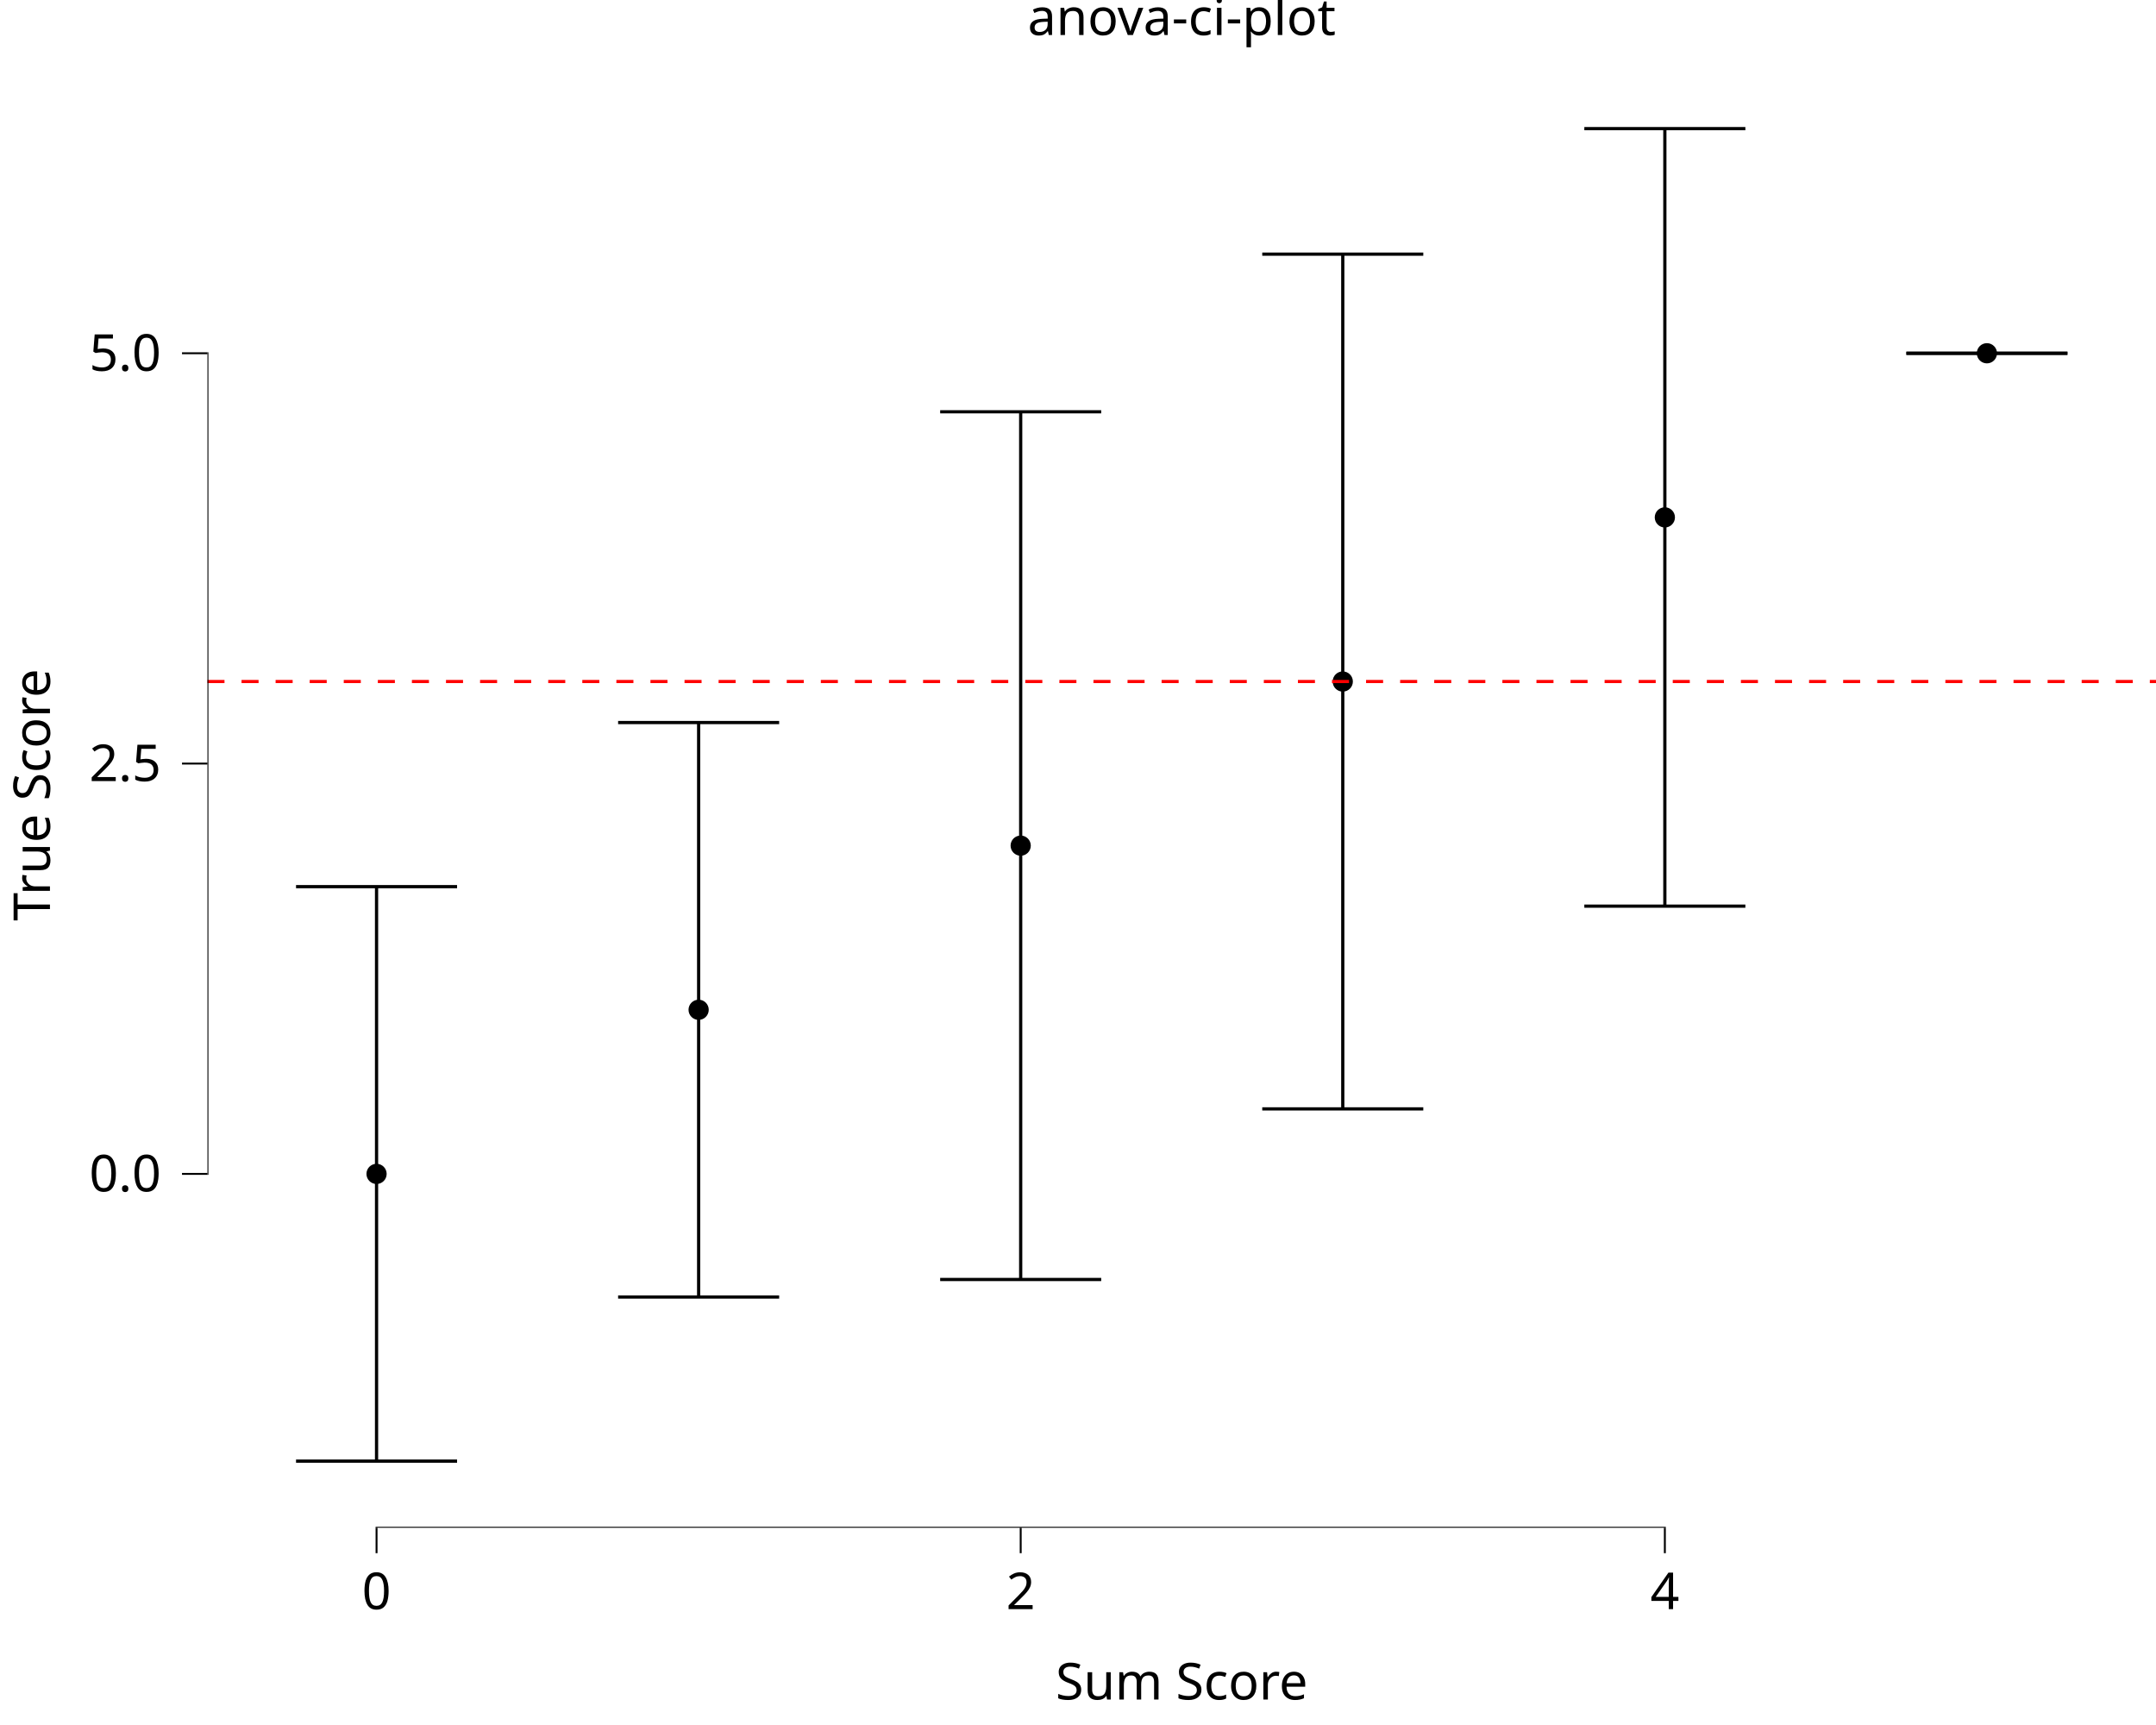
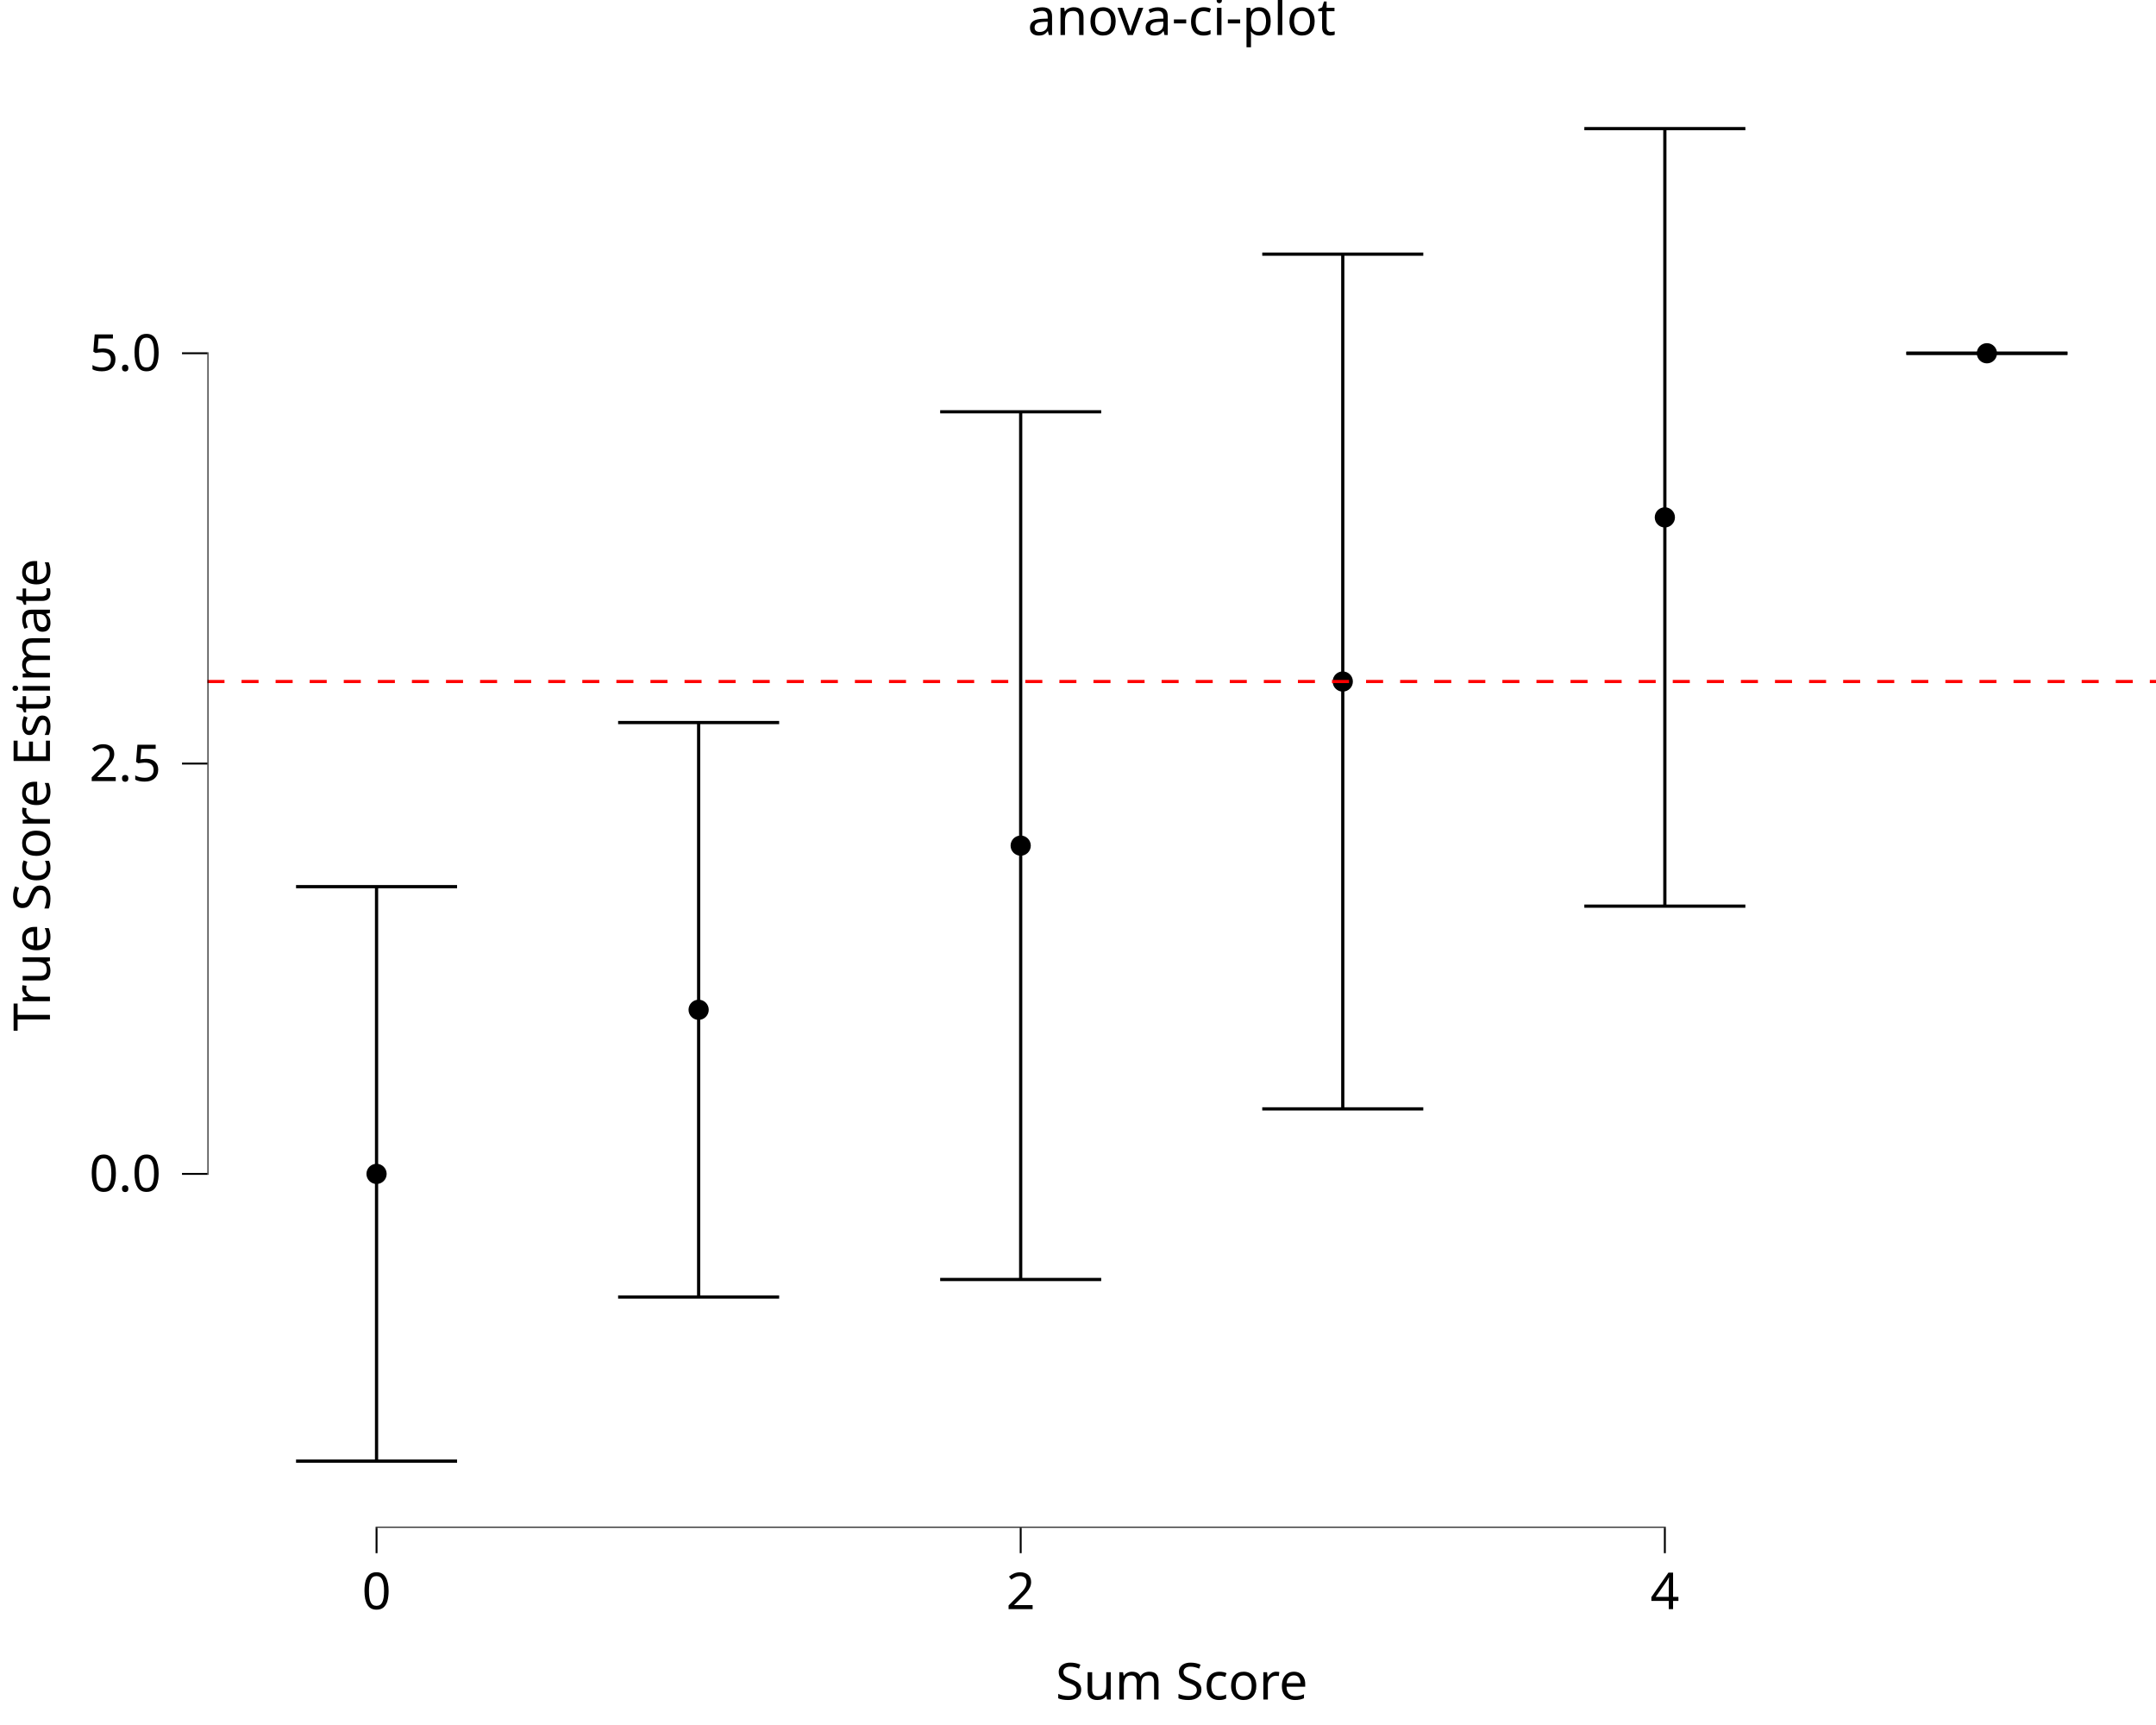
<svg xmlns="http://www.w3.org/2000/svg" class="svglite" data-engine-version="2.0" width="720.00pt" height="576.00pt" viewBox="0 0 720.00 576.00">
  <defs>
    <style type="text/css">
    .svglite line, .svglite polyline, .svglite polygon, .svglite path, .svglite rect, .svglite circle {
      fill: none;
      stroke: #000000;
      stroke-linecap: round;
      stroke-linejoin: round;
      stroke-miterlimit: 10.00;
    }
  </style>
  </defs>
  <rect width="100%" height="100%" style="stroke: none; fill: #FFFFFF;" />
  <defs>
    <clipPath id="cpMC4wMHw3MjAuMDB8MC4wMHw1NzYuMDA=">
      <rect x="0.00" y="0.00" width="720.00" height="576.00" />
    </clipPath>
  </defs>
  <g clip-path="url(#cpMC4wMHw3MjAuMDB8MC4wMHw1NzYuMDA=)">
    <rect x="-0" y="0.00" width="720.00" height="576.00" style="stroke-width: 10.67; stroke: none;" />
  </g>
  <defs>
    <clipPath id="cpNjkuMjh8NzIwLjAwfDIwLjcxfDUxMC4xNA==">
      <rect x="69.28" y="20.71" width="650.72" height="489.43" />
    </clipPath>
  </defs>
  <g clip-path="url(#cpNjkuMjh8NzIwLjAwfDIwLjcxfDUxMC4xNA==)">
    <rect x="69.28" y="20.71" width="650.72" height="489.43" style="stroke-width: 10.67; stroke: none;" />
    <circle cx="125.75" cy="391.98" r="3.02" style="stroke-width: 0.71; fill: #000000;" />
    <circle cx="233.31" cy="337.18" r="3.02" style="stroke-width: 0.71; fill: #000000;" />
    <circle cx="340.86" cy="282.37" r="3.02" style="stroke-width: 0.71; fill: #000000;" />
    <circle cx="448.42" cy="227.57" r="3.02" style="stroke-width: 0.71; fill: #000000;" />
    <circle cx="555.98" cy="172.76" r="3.02" style="stroke-width: 0.71; fill: #000000;" />
    <circle cx="663.53" cy="117.96" r="3.02" style="stroke-width: 0.71; fill: #000000;" />
    <polyline points="98.86,296.07 152.64,296.07 " style="stroke-width: 1.07; stroke-linecap: butt;" />
    <polyline points="125.75,296.07 125.75,487.89 " style="stroke-width: 1.07; stroke-linecap: butt;" />
    <polyline points="98.86,487.89 152.64,487.89 " style="stroke-width: 1.07; stroke-linecap: butt;" />
    <polyline points="206.42,241.27 260.20,241.27 " style="stroke-width: 1.07; stroke-linecap: butt;" />
    <polyline points="233.31,241.27 233.31,433.09 " style="stroke-width: 1.07; stroke-linecap: butt;" />
    <polyline points="206.42,433.09 260.20,433.09 " style="stroke-width: 1.07; stroke-linecap: butt;" />
    <polyline points="313.97,137.50 367.75,137.50 " style="stroke-width: 1.07; stroke-linecap: butt;" />
    <polyline points="340.86,137.50 340.86,427.24 " style="stroke-width: 1.07; stroke-linecap: butt;" />
    <polyline points="313.97,427.24 367.75,427.24 " style="stroke-width: 1.07; stroke-linecap: butt;" />
    <polyline points="421.53,84.86 475.31,84.86 " style="stroke-width: 1.07; stroke-linecap: butt;" />
    <polyline points="448.42,84.86 448.42,370.27 " style="stroke-width: 1.07; stroke-linecap: butt;" />
    <polyline points="421.53,370.27 475.31,370.27 " style="stroke-width: 1.07; stroke-linecap: butt;" />
    <polyline points="529.09,42.95 582.87,42.95 " style="stroke-width: 1.07; stroke-linecap: butt;" />
    <polyline points="555.98,42.95 555.98,302.57 " style="stroke-width: 1.07; stroke-linecap: butt;" />
    <polyline points="529.09,302.57 582.87,302.57 " style="stroke-width: 1.07; stroke-linecap: butt;" />
    <polyline points="636.64,117.96 690.42,117.96 " style="stroke-width: 1.07; stroke-linecap: butt;" />
    <polyline points="663.53,117.96 663.53,117.96 " style="stroke-width: 1.07; stroke-linecap: butt;" />
    <polyline points="636.64,117.96 690.42,117.96 " style="stroke-width: 1.07; stroke-linecap: butt;" />
    <line x1="69.28" y1="227.57" x2="720.00" y2="227.57" style="stroke-width: 1.07; stroke: #FF0000; stroke-dasharray: 5.69,5.69; stroke-linecap: butt;" />
    <line x1="125.43" y1="510.14" x2="556.30" y2="510.14" style="stroke-width: 0.64; stroke-linecap: butt;" />
    <line x1="69.28" y1="392.30" x2="69.28" y2="117.64" style="stroke-width: 0.64; stroke-linecap: butt;" />
    <rect x="69.28" y="20.71" width="650.72" height="489.43" style="stroke-width: 0.00; stroke: none;" />
  </g>
  <g clip-path="url(#cpMC4wMHw3MjAuMDB8MC4wMHw1NzYuMDA=)">
    <polyline points="69.28,510.14 69.28,20.71 " style="stroke-width: 0.00; stroke: none; stroke-linecap: butt;" />
    <text x="53.81" y="397.83" text-anchor="end" style="font-size: 17.00px; font-family: sans;" textLength="23.63px" lengthAdjust="spacingAndGlyphs">0.0</text>
    <text x="53.81" y="260.82" text-anchor="end" style="font-size: 17.00px; font-family: sans;" textLength="23.63px" lengthAdjust="spacingAndGlyphs">2.5</text>
    <text x="53.81" y="123.81" text-anchor="end" style="font-size: 17.00px; font-family: sans;" textLength="23.63px" lengthAdjust="spacingAndGlyphs">5.0</text>
    <polyline points="60.78,391.98 69.28,391.98 " style="stroke-width: 0.64; stroke-linecap: butt;" />
    <polyline points="60.78,254.97 69.28,254.97 " style="stroke-width: 0.64; stroke-linecap: butt;" />
    <polyline points="60.78,117.96 69.28,117.96 " style="stroke-width: 0.64; stroke-linecap: butt;" />
    <polyline points="69.28,510.14 720.00,510.14 " style="stroke-width: 0.00; stroke: none; stroke-linecap: butt;" />
    <polyline points="125.75,518.64 125.75,510.14 " style="stroke-width: 0.64; stroke-linecap: butt;" />
    <polyline points="340.86,518.64 340.86,510.14 " style="stroke-width: 0.64; stroke-linecap: butt;" />
    <polyline points="555.98,518.64 555.98,510.14 " style="stroke-width: 0.64; stroke-linecap: butt;" />
    <text x="125.75" y="537.32" text-anchor="middle" style="font-size: 17.00px; font-family: sans;" textLength="9.46px" lengthAdjust="spacingAndGlyphs">0</text>
    <text x="340.86" y="537.32" text-anchor="middle" style="font-size: 17.00px; font-family: sans;" textLength="9.46px" lengthAdjust="spacingAndGlyphs">2</text>
    <text x="555.98" y="537.32" text-anchor="middle" style="font-size: 17.00px; font-family: sans;" textLength="9.46px" lengthAdjust="spacingAndGlyphs">4</text>
    <text x="394.64" y="567.49" text-anchor="middle" style="font-size: 17.00px; font-family: sans;" textLength="84.11px" lengthAdjust="spacingAndGlyphs">Sum Score</text>
-     <text transform="translate(16.68,265.42) rotate(-90)" text-anchor="middle" style="font-size: 17.00px; font-family: sans;" textLength="84.10px" lengthAdjust="spacingAndGlyphs">True Score</text>
+     <text transform="translate(16.68,265.42) rotate(-90)" text-anchor="middle" style="font-size: 17.00px; font-family: sans;" textLength="154.97px" lengthAdjust="spacingAndGlyphs">True Score Estimate</text>
    <text x="394.64" y="11.70" text-anchor="middle" style="font-size: 17.00px; font-family: sans;" textLength="97.34px" lengthAdjust="spacingAndGlyphs">anova-ci-plot</text>
  </g>
</svg>
